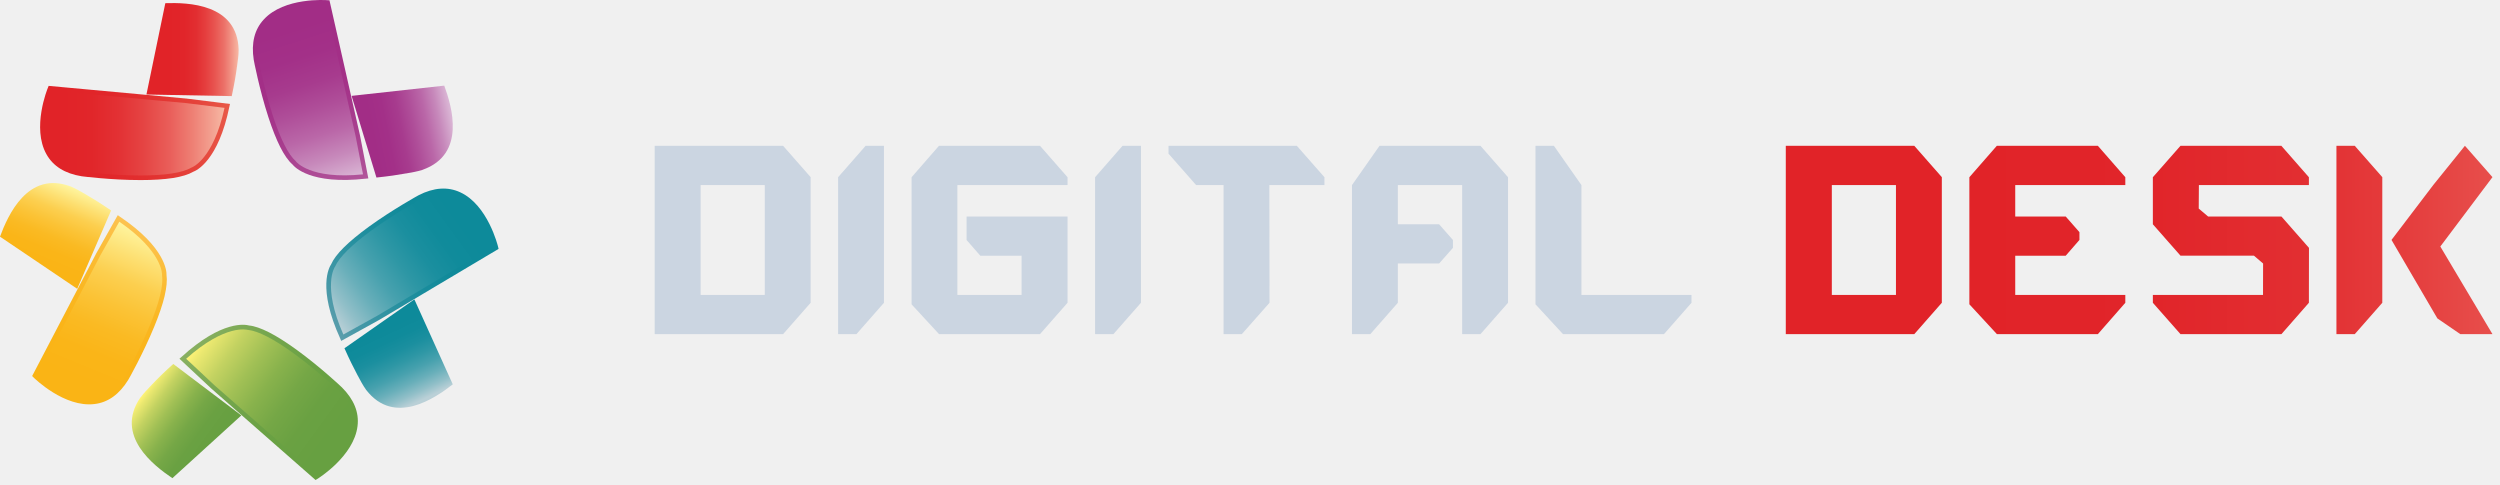
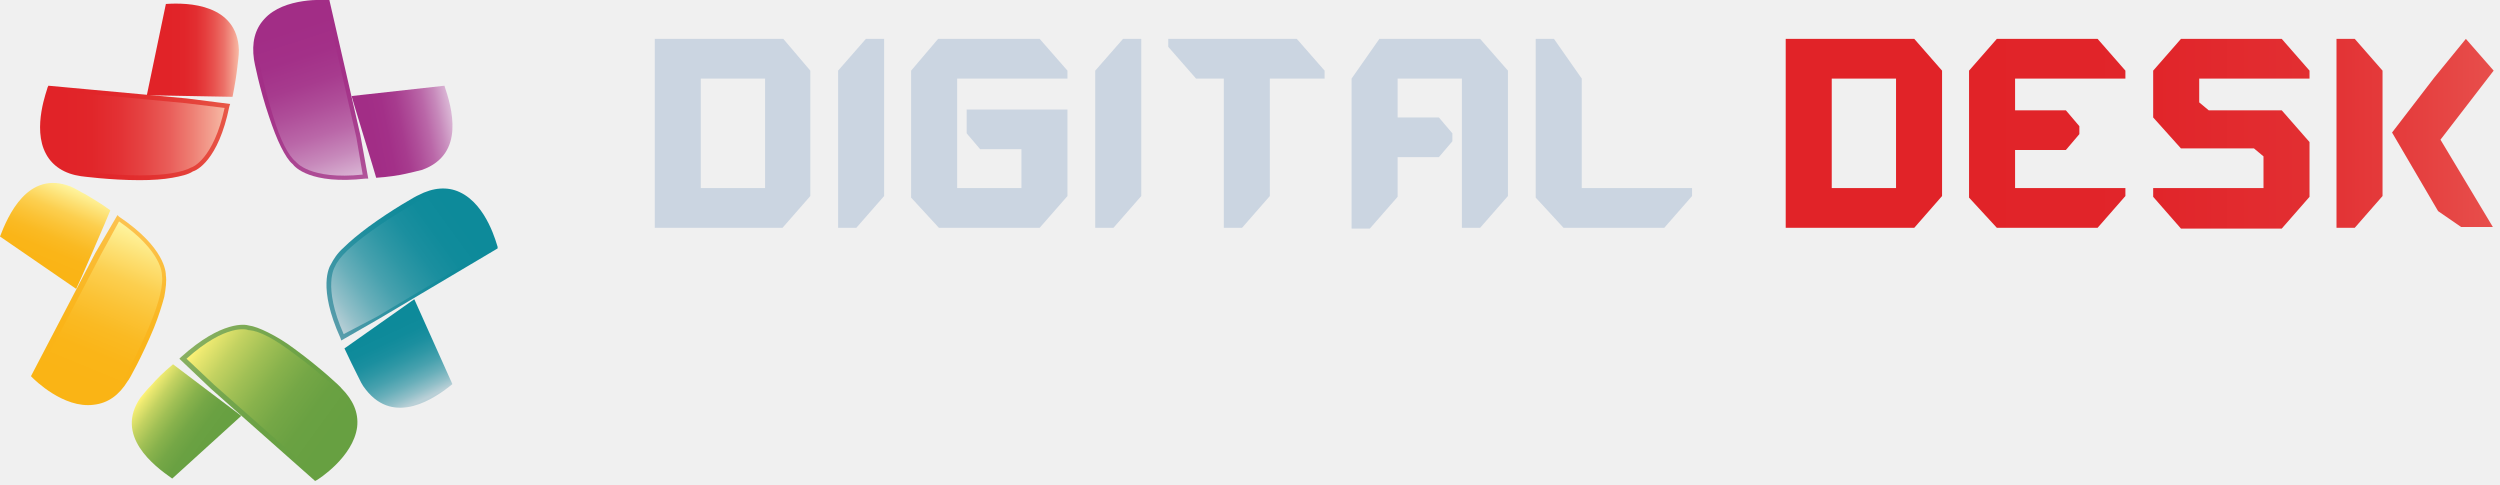
- <svg xmlns="http://www.w3.org/2000/svg" width="315" height="61" viewBox="0 0 315 61" fill="none">
-   <g clip-path="url(#clip0_828_3317)">
-     <path d="M30.07 6.26C30.07 7.04 29.97 7.51 29.86 8.41C29.86 8.43 29.86 8.44 29.85 8.45C29.73 9.38 29.52 10.64 29.2 12.11C29.1 12.11 18.55 11.91 18.45 11.91L20.83 0.4C23.67 0.31 29.9 0.45 30.07 6.26Z" fill="url(#paint0_linear_828_3317)" />
-     <path d="M28.98 13.1L28.91 13.4C27.51 20.27 24.72 21.51 24.35 21.64C23.76 21.99 22.9 22.25 21.79 22.43C20.68 22.6 19.32 22.69 17.72 22.69C14.04 22.69 10.33 22.22 10.29 22.21C8.18 21.87 6.69 20.94 5.85 19.43C3.99 16.11 5.96 11.22 6.05 11.02L6.13 10.82L23.5 12.42L28.98 13.1Z" fill="url(#paint1_linear_828_3317)" />
-     <path d="M28.29 13.59C26.88 20.13 24.17 21.1 24.14 21.11L24.09 21.13C23 21.77 20.8 22.11 17.72 22.11C14.08 22.11 10.4 21.65 10.38 21.64C8.46 21.34 7.1 20.5 6.35 19.15C4.83 16.43 6.16 12.37 6.5 11.43L23.44 12.99L28.29 13.59Z" fill="url(#paint2_linear_828_3317)" />
-     <path d="M8.93 23.5C9.65 23.81 10.05 24.06 10.84 24.51C10.86 24.51 10.87 24.52 10.87 24.53C11.68 25 12.76 25.67 14 26.52C13.96 26.61 9.76 36.3 9.73 36.39L0 29.82C0.99 27.16 3.49 21.45 8.93 23.5Z" fill="url(#paint3_linear_828_3317)" />
-     <path d="M14.84 27.11L15.09 27.29C20.91 31.2 21 34.25 20.98 34.64C21.08 35.32 20.99 36.21 20.74 37.31C20.48 38.4 20.04 39.69 19.43 41.17C18.03 44.57 16.19 47.83 16.16 47.86C15.04 49.68 13.62 50.71 11.9 50.91C8.12 51.37 4.35 47.69 4.2 47.53L4.05 47.38L12.13 31.92L14.84 27.11Z" fill="url(#paint4_linear_828_3317)" />
-     <path d="M15.04 27.94C20.55 31.73 20.42 34.61 20.42 34.64V34.69C20.6 35.94 20.08 38.11 18.9 40.95C17.52 44.32 15.69 47.55 15.67 47.56C14.66 49.22 13.37 50.16 11.83 50.34C8.74 50.71 5.49 47.94 4.75 47.27L12.63 32.2L15.03 27.94H15.04Z" fill="url(#paint5_linear_828_3317)" />
-     <path d="M17.7 50.09C18.17 49.46 18.51 49.13 19.13 48.47C19.14 48.45 19.15 48.45 19.16 48.44C19.8 47.76 20.71 46.86 21.83 45.86C21.91 45.92 30.33 52.28 30.41 52.34L21.72 60.25C19.37 58.66 14.41 54.88 17.69 50.08L17.7 50.09Z" fill="url(#paint6_linear_828_3317)" />
-     <path d="M22.61 45.2L22.84 45C28.01 40.26 31 40.9 31.37 41.01C32.05 41.07 32.9 41.37 33.91 41.88C34.91 42.39 36.06 43.12 37.36 44.06C40.34 46.22 43.06 48.78 43.09 48.82C44.6 50.34 45.26 51.96 45.05 53.68C44.6 57.46 40.14 60.26 39.94 60.37L39.76 60.48L26.65 48.98L22.62 45.21L22.61 45.2Z" fill="url(#paint7_linear_828_3317)" />
-     <path d="M23.45 45.21C28.43 40.75 31.2 41.56 31.23 41.57H31.28C32.54 41.71 34.52 42.72 37.01 44.53C39.95 46.67 42.66 49.2 42.67 49.22C44.05 50.59 44.65 52.07 44.47 53.6C44.1 56.69 40.64 59.2 39.81 59.76L27.02 48.54L23.45 45.2V45.21Z" fill="url(#paint8_linear_828_3317)" />
-     <path d="M46.13 49.12C45.68 48.48 45.47 48.05 45.04 47.26C45.03 47.24 45.02 47.24 45.02 47.22C44.58 46.39 44.01 45.26 43.4 43.88C43.48 43.82 52.14 37.78 52.21 37.72L57.05 48.43C54.81 50.17 49.68 53.72 46.13 49.12Z" fill="url(#paint9_linear_828_3317)" />
-     <path d="M42.99 42.94L42.87 42.66C39.96 36.28 41.49 33.64 41.72 33.31C41.99 32.68 42.53 31.96 43.33 31.17C44.13 30.38 45.18 29.51 46.47 28.57C49.45 26.41 52.72 24.61 52.76 24.59C54.67 23.62 56.42 23.5 57.99 24.23C61.45 25.82 62.73 30.94 62.77 31.15L62.82 31.36L47.83 40.28L43 42.95L42.99 42.94Z" fill="url(#paint10_linear_828_3317)" />
-     <path d="M43.26 42.14C40.56 36.02 42.18 33.64 42.2 33.62L42.23 33.57C42.74 32.41 44.32 30.84 46.81 29.03C49.75 26.89 53 25.1 53.02 25.1C54.75 24.21 56.34 24.09 57.74 24.75C60.57 26.06 61.88 30.12 62.16 31.08L47.54 39.78L43.26 42.15V42.14Z" fill="url(#paint11_linear_828_3317)" />
-     <path d="M53.25 21.4C52.5 21.63 52.03 21.7 51.14 21.86C51.12 21.86 51.11 21.86 51.1 21.86C50.18 22.03 48.93 22.22 47.43 22.37C47.4 22.28 44.33 12.18 44.3 12.08L55.98 10.79C56.95 13.46 58.74 19.43 53.26 21.39L53.25 21.4Z" fill="url(#paint12_linear_828_3317)" />
-     <path d="M46.41 22.48L46.1 22.51C39.13 23.3 37.09 21.03 36.85 20.72C36.33 20.27 35.82 19.53 35.31 18.53C34.81 17.53 34.3 16.26 33.81 14.74C32.67 11.24 31.97 7.57 31.97 7.53C31.64 5.42 32.07 3.71 33.24 2.45C35.82 -0.36 41.08 1.60821e-05 41.3 0.03H41.51L45.36 17.06L46.41 22.48Z" fill="url(#paint13_linear_828_3317)" />
-     <path d="M45.73 21.97C39.07 22.65 37.31 20.37 37.3 20.35L37.27 20.31C36.32 19.47 35.32 17.48 34.37 14.55C33.25 11.09 32.55 7.45 32.55 7.42C32.24 5.5 32.62 3.95 33.67 2.82C35.79 0.53 40.06 0.54 41.06 0.58L44.81 17.17L45.74 21.97H45.73Z" fill="url(#paint14_linear_828_3317)" />
-     <path d="M102.14 22.33V38.15L98.67 42.1H82.49V18.37H98.67L102.14 22.32V22.33ZM96.36 23.32H88.28V37.16H96.36V23.32Z" fill="#CBD5E1" />
-     <path d="M111.38 18.37V38.15L107.91 42.1H105.6V22.33L109.07 18.37H111.38Z" fill="#CBD5E1" />
-     <path d="M134.51 38.15L131.04 42.1H118.32L114.86 38.35V22.33L118.31 18.37H131.04L134.51 22.33V23.32H120.63V37.16H128.72V32.22H123.52L121.79 30.24V27.28H134.51V38.15Z" fill="#CBD5E1" />
-     <path d="M143.76 18.37V38.15L140.29 42.1H137.98V22.33L141.44 18.37H143.76Z" fill="#CBD5E1" />
-     <path d="M166.88 22.33V23.32H159.94L159.96 38.15L156.47 42.1H154.17V23.32H150.71L147.23 19.36V18.37H163.4L166.88 22.33Z" fill="#CBD5E1" />
-     <path d="M186.54 18.37L190.01 22.33V38.15L186.54 42.1H184.23V23.32H176.13V28.26H181.33L183.07 30.24V31.23L181.33 33.2H176.13V38.15L172.66 42.1H170.35V23.32L173.82 18.37H186.54Z" fill="#CBD5E1" />
-     <path d="M199.26 37.16H213.13V38.15L209.66 42.1H196.94L193.47 38.34V18.37H195.79L199.26 23.32V37.16Z" fill="#CBD5E1" />
-     <path d="M244.67 22.33V38.15L241.2 42.1H225.01V18.37H241.2L244.67 22.32V22.33ZM238.89 23.32H230.81V37.16H238.89V23.32Z" fill="url(#paint15_linear_828_3317)" />
-     <path d="M253.92 32.22V37.16H267.79V38.15L264.33 42.1H251.61L248.14 38.34V22.33L251.6 18.37H264.33L267.79 22.33V23.32H253.92V27.28H260.28L262.01 29.25V30.23L260.28 32.22H253.92Z" fill="url(#paint16_linear_828_3317)" />
-     <path d="M271.26 37.16H285.14L285.15 33.2L283.99 32.21H274.74L271.26 28.26V22.33L274.74 18.37H287.45L290.92 22.33V23.32H277.06L277.04 26.28L278.22 27.28H287.46L290.93 31.23L290.92 38.15L287.46 42.1H274.74L271.26 38.15V37.16Z" fill="url(#paint17_linear_828_3317)" />
-     <path d="M300.17 38.15L296.7 42.1H294.39V18.37H296.7L300.17 22.32V38.14V38.15ZM307.48 31.06L314.05 42.1H310L307.11 40.12L301.33 30.23L306.6 23.3L310.58 18.37L314.05 22.32" fill="url(#paint18_linear_828_3317)" />
-   </g>
-   <defs>
-     <linearGradient id="paint0_linear_828_3317" x1="18.45" y1="6.24" x2="30.07" y2="6.24" gradientUnits="userSpaceOnUse">
-       <stop stop-color="#E12328" />
-       <stop offset="0.23" stop-color="#E12328" />
-       <stop offset="0.41" stop-color="#E1252A" />
-       <stop offset="0.54" stop-color="#E22E31" />
-       <stop offset="0.64" stop-color="#E53E3E" />
-       <stop offset="0.74" stop-color="#E85450" />
-       <stop offset="0.84" stop-color="#EC7068" />
-       <stop offset="0.92" stop-color="#F19284" />
-       <stop offset="1" stop-color="#F7B8A4" />
-     </linearGradient>
-     <linearGradient id="paint1_linear_828_3317" x1="5.06" y1="16.75" x2="28.98" y2="16.75" gradientUnits="userSpaceOnUse">
-       <stop stop-color="#E12328" />
-       <stop offset="0.1" stop-color="#E12328" />
-       <stop offset="0.36" stop-color="#E1262A" />
-       <stop offset="0.59" stop-color="#E23130" />
-       <stop offset="0.82" stop-color="#E5433B" />
-       <stop offset="1" stop-color="#E85948" />
-     </linearGradient>
-     <linearGradient id="paint2_linear_828_3317" x1="5.64" y1="16.77" x2="28.29" y2="16.77" gradientUnits="userSpaceOnUse">
-       <stop stop-color="#E12328" />
-       <stop offset="0.1" stop-color="#E12328" />
-       <stop offset="0.26" stop-color="#E1262A" />
-       <stop offset="0.41" stop-color="#E33134" />
-       <stop offset="0.55" stop-color="#E54443" />
-       <stop offset="0.69" stop-color="#E95D59" />
-       <stop offset="0.82" stop-color="#EE7F74" />
-       <stop offset="0.95" stop-color="#F4A796" />
-       <stop offset="1" stop-color="#F7B8A4" />
-     </linearGradient>
-     <linearGradient id="paint3_linear_828_3317" x1="4.508" y1="34.239" x2="8.927" y2="23.492" gradientUnits="userSpaceOnUse">
-       <stop stop-color="#FAB415" />
-       <stop offset="0.1" stop-color="#FAB415" />
-       <stop offset="0.27" stop-color="#FAB518" />
-       <stop offset="0.42" stop-color="#FABA23" />
-       <stop offset="0.56" stop-color="#FBC336" />
-       <stop offset="0.71" stop-color="#FCCF4F" />
-       <stop offset="0.84" stop-color="#FDDF71" />
-       <stop offset="0.98" stop-color="#FEF299" />
-       <stop offset="1" stop-color="#FFF6A1" />
-     </linearGradient>
-     <linearGradient id="paint4_linear_828_3317" x1="9.133" y1="50.629" x2="18.233" y2="28.497" gradientUnits="userSpaceOnUse">
-       <stop stop-color="#FAB415" />
-       <stop offset="0.1" stop-color="#FAB415" />
-       <stop offset="0.35" stop-color="#FAB418" />
-       <stop offset="0.57" stop-color="#FAB723" />
-       <stop offset="0.78" stop-color="#FBBC35" />
-       <stop offset="0.98" stop-color="#FCC24F" />
-       <stop offset="1" stop-color="#FDC352" />
-     </linearGradient>
-     <linearGradient id="paint5_linear_828_3317" x1="9.363" y1="50.097" x2="17.98" y2="29.139" gradientUnits="userSpaceOnUse">
-       <stop stop-color="#FAB415" />
-       <stop offset="0.1" stop-color="#FAB415" />
-       <stop offset="0.27" stop-color="#FAB518" />
-       <stop offset="0.42" stop-color="#FABA23" />
-       <stop offset="0.56" stop-color="#FBC336" />
-       <stop offset="0.71" stop-color="#FCCF4F" />
-       <stop offset="0.84" stop-color="#FDDF71" />
-       <stop offset="0.98" stop-color="#FEF299" />
-       <stop offset="1" stop-color="#FFF6A1" />
-     </linearGradient>
-     <linearGradient id="paint6_linear_828_3317" x1="27.094" y1="56.939" x2="17.693" y2="50.109" gradientUnits="userSpaceOnUse">
-       <stop stop-color="#67A041" />
-       <stop offset="0.1" stop-color="#67A041" />
-       <stop offset="0.26" stop-color="#6AA142" />
-       <stop offset="0.41" stop-color="#75A746" />
-       <stop offset="0.55" stop-color="#88B24C" />
-       <stop offset="0.68" stop-color="#A1C055" />
-       <stop offset="0.82" stop-color="#C3D261" />
-       <stop offset="0.95" stop-color="#EBE870" />
-       <stop offset="1" stop-color="#FFF377" />
-     </linearGradient>
-     <linearGradient id="paint7_linear_828_3317" x1="44.104" y1="56.307" x2="24.753" y2="42.247" gradientUnits="userSpaceOnUse">
-       <stop stop-color="#67A041" />
-       <stop offset="0.1" stop-color="#67A041" />
-       <stop offset="0.42" stop-color="#6AA144" />
-       <stop offset="0.7" stop-color="#75A64E" />
-       <stop offset="0.98" stop-color="#87AF60" />
-       <stop offset="1" stop-color="#8AB062" />
-     </linearGradient>
-     <linearGradient id="paint8_linear_828_3317" x1="43.647" y1="55.95" x2="25.323" y2="42.637" gradientUnits="userSpaceOnUse">
-       <stop stop-color="#67A041" />
-       <stop offset="0.1" stop-color="#67A041" />
-       <stop offset="0.26" stop-color="#6AA142" />
-       <stop offset="0.41" stop-color="#75A746" />
-       <stop offset="0.55" stop-color="#88B24C" />
-       <stop offset="0.68" stop-color="#A1C055" />
-       <stop offset="0.82" stop-color="#C3D261" />
-       <stop offset="0.95" stop-color="#EBE870" />
-       <stop offset="1" stop-color="#FFF377" />
-     </linearGradient>
-     <linearGradient id="paint9_linear_828_3317" x1="47.67" y1="40.55" x2="52.47" y2="50.72" gradientUnits="userSpaceOnUse">
-       <stop stop-color="#0D8A9A" />
-       <stop offset="0.1" stop-color="#0D8A9A" />
-       <stop offset="0.25" stop-color="#108B9B" />
-       <stop offset="0.39" stop-color="#1B8F9F" />
-       <stop offset="0.52" stop-color="#2E97A5" />
-       <stop offset="0.65" stop-color="#47A1AE" />
-       <stop offset="0.78" stop-color="#69AFBA" />
-       <stop offset="0.9" stop-color="#91BFC8" />
-       <stop offset="1" stop-color="#BAD0D7" />
-     </linearGradient>
-     <linearGradient id="paint10_linear_828_3317" x1="60.2" y1="25.929" x2="40.84" y2="39.995" gradientUnits="userSpaceOnUse">
-       <stop stop-color="#0D8A9A" />
-       <stop offset="0.1" stop-color="#0D8A9A" />
-       <stop offset="0.32" stop-color="#108A9A" />
-       <stop offset="0.52" stop-color="#1B8D9D" />
-       <stop offset="0.7" stop-color="#2D92A1" />
-       <stop offset="0.89" stop-color="#4798A7" />
-       <stop offset="1" stop-color="#5C9EAC" />
-     </linearGradient>
-     <linearGradient id="paint11_linear_828_3317" x1="59.718" y1="26.254" x2="41.386" y2="39.573" gradientUnits="userSpaceOnUse">
-       <stop stop-color="#0D8A9A" />
-       <stop offset="0.1" stop-color="#0D8A9A" />
-       <stop offset="0.25" stop-color="#108B9B" />
-       <stop offset="0.39" stop-color="#1B8F9F" />
-       <stop offset="0.52" stop-color="#2E97A5" />
-       <stop offset="0.65" stop-color="#47A1AE" />
-       <stop offset="0.78" stop-color="#69AFBA" />
-       <stop offset="0.9" stop-color="#91BFC8" />
-       <stop offset="1" stop-color="#BAD0D7" />
-     </linearGradient>
-     <linearGradient id="paint12_linear_828_3317" x1="45.8" y1="17.37" x2="56.96" y2="15.12" gradientUnits="userSpaceOnUse">
-       <stop stop-color="#A22D86" />
-       <stop offset="0.1" stop-color="#A22D86" />
-       <stop offset="0.27" stop-color="#A33088" />
-       <stop offset="0.43" stop-color="#A73B8E" />
-       <stop offset="0.57" stop-color="#AF4E99" />
-       <stop offset="0.72" stop-color="#BA67A8" />
-       <stop offset="0.86" stop-color="#C789BB" />
-       <stop offset="0.99" stop-color="#D8B1D2" />
-       <stop offset="1" stop-color="#D9B4D4" />
-     </linearGradient>
-     <linearGradient id="paint13_linear_828_3317" x1="35.539" y1="0.855" x2="42.931" y2="23.604" gradientUnits="userSpaceOnUse">
-       <stop stop-color="#A22D86" />
-       <stop offset="0.15" stop-color="#A22D86" />
-       <stop offset="0.43" stop-color="#A33087" />
-       <stop offset="0.68" stop-color="#A73B8D" />
-       <stop offset="0.92" stop-color="#AE4D96" />
-       <stop offset="1" stop-color="#B2569B" />
-     </linearGradient>
-     <linearGradient id="paint14_linear_828_3317" x1="35.699" y1="1.412" x2="42.698" y2="22.954" gradientUnits="userSpaceOnUse">
-       <stop stop-color="#A22D86" />
-       <stop offset="0.1" stop-color="#A22D86" />
-       <stop offset="0.27" stop-color="#A33088" />
-       <stop offset="0.43" stop-color="#A73B8E" />
-       <stop offset="0.57" stop-color="#AF4E99" />
-       <stop offset="0.72" stop-color="#BA67A8" />
-       <stop offset="0.86" stop-color="#C789BB" />
-       <stop offset="0.99" stop-color="#D8B1D2" />
-       <stop offset="1" stop-color="#D9B4D4" />
-     </linearGradient>
-     <linearGradient id="paint15_linear_828_3317" x1="214.26" y1="30.24" x2="354.05" y2="30.24" gradientUnits="userSpaceOnUse">
-       <stop stop-color="#E12328" />
-       <stop offset="0.23" stop-color="#E12328" />
-       <stop offset="0.41" stop-color="#E1252A" />
-       <stop offset="0.54" stop-color="#E22E31" />
-       <stop offset="0.64" stop-color="#E53E3E" />
-       <stop offset="0.74" stop-color="#E85450" />
-       <stop offset="0.84" stop-color="#EC7068" />
-       <stop offset="0.92" stop-color="#F19284" />
-       <stop offset="1" stop-color="#F7B8A4" />
-     </linearGradient>
-     <linearGradient id="paint16_linear_828_3317" x1="214.26" y1="30.24" x2="354.05" y2="30.24" gradientUnits="userSpaceOnUse">
-       <stop stop-color="#E12328" />
-       <stop offset="0.23" stop-color="#E12328" />
-       <stop offset="0.41" stop-color="#E1252A" />
-       <stop offset="0.54" stop-color="#E22E31" />
-       <stop offset="0.64" stop-color="#E53E3E" />
-       <stop offset="0.74" stop-color="#E85450" />
-       <stop offset="0.84" stop-color="#EC7068" />
-       <stop offset="0.92" stop-color="#F19284" />
-       <stop offset="1" stop-color="#F7B8A4" />
-     </linearGradient>
-     <linearGradient id="paint17_linear_828_3317" x1="214.26" y1="30.24" x2="354.05" y2="30.24" gradientUnits="userSpaceOnUse">
-       <stop stop-color="#E12328" />
-       <stop offset="0.23" stop-color="#E12328" />
-       <stop offset="0.41" stop-color="#E1252A" />
-       <stop offset="0.54" stop-color="#E22E31" />
-       <stop offset="0.64" stop-color="#E53E3E" />
-       <stop offset="0.74" stop-color="#E85450" />
-       <stop offset="0.84" stop-color="#EC7068" />
-       <stop offset="0.92" stop-color="#F19284" />
-       <stop offset="1" stop-color="#F7B8A4" />
-     </linearGradient>
-     <linearGradient id="paint18_linear_828_3317" x1="214.26" y1="30.24" x2="354.05" y2="30.24" gradientUnits="userSpaceOnUse">
-       <stop stop-color="#E12328" />
-       <stop offset="0.23" stop-color="#E12328" />
-       <stop offset="0.41" stop-color="#E1252A" />
-       <stop offset="0.54" stop-color="#E22E31" />
-       <stop offset="0.64" stop-color="#E53E3E" />
-       <stop offset="0.74" stop-color="#E85450" />
-       <stop offset="0.84" stop-color="#EC7068" />
-       <stop offset="0.92" stop-color="#F19284" />
-       <stop offset="1" stop-color="#F7B8A4" />
-     </linearGradient>
-     <clipPath id="clip0_828_3317">
-       <rect width="314.04" height="60.47" fill="white" />
-     </clipPath>
-   </defs>
+ <svg xmlns="http://www.w3.org/2000/svg" version="1.1" id="Layer_1" x="0px" y="0px" viewBox="0 0 315 61" style="enable-background:new 0 0 315 61;" xml:space="preserve">
+   <style type="text/css">
+ 	.st0{fill:url(#SVGID_1_);}
+ 	.st1{fill:url(#SVGID_00000104671435935448781780000008170998904588501640_);}
+ 	.st2{fill:url(#SVGID_00000160159994489205268820000016136723407104535192_);}
+ 	.st3{fill:url(#SVGID_00000057144451030082862040000009382115886755719556_);}
+ 	.st4{fill:url(#SVGID_00000021818333848137879610000011683076855991975329_);}
+ 	.st5{fill:url(#SVGID_00000085966462874470830230000006810722130667884418_);}
+ 	.st6{fill:url(#SVGID_00000016769431634966308600000017616717199567112592_);}
+ 	.st7{fill:url(#SVGID_00000172425033298735754330000006420470256196819586_);}
+ 	.st8{fill:url(#SVGID_00000025404874277595400780000007177418051660887709_);}
+ 	.st9{fill:url(#SVGID_00000163757213127744287400000009002524898056166291_);}
+ 	.st10{fill:url(#SVGID_00000152246419317949960300000013943567367467248548_);}
+ 	.st11{fill:url(#SVGID_00000000183948339168114340000008655517099236729472_);}
+ 	.st12{fill:url(#SVGID_00000010275727535221901310000016003261980685535382_);}
+ 	.st13{fill:url(#SVGID_00000178176457779948860550000012300946708955647662_);}
+ 	.st14{fill:url(#SVGID_00000028311414819003109220000006924450924714305458_);}
+ 	.st15{fill:#CBD5E1;}
+ 	.st16{fill:url(#SVGID_00000038386422916526841380000010963157528654745777_);}
+ 	.st17{fill:url(#SVGID_00000173147225041341315790000006594549064560339623_);}
+ 	.st18{fill:url(#SVGID_00000167388169691059034090000014445357384332798354_);}
+ 	.st19{fill:url(#SVGID_00000173158125764751578530000005334713621672560828_);}
+ </style>
+   <linearGradient id="SVGID_1_" gradientUnits="userSpaceOnUse" x1="18.45" y1="55.485" x2="30.07" y2="55.485" gradientTransform="matrix(1 0 0 -1 0 61.7323)">
+     <stop offset="0" style="stop-color:#E12328" />
+     <stop offset="0.23" style="stop-color:#E12328" />
+     <stop offset="0.41" style="stop-color:#E1252A" />
+     <stop offset="0.54" style="stop-color:#E22E31" />
+     <stop offset="0.64" style="stop-color:#E53E3E" />
+     <stop offset="0.74" style="stop-color:#E85450" />
+     <stop offset="0.84" style="stop-color:#EC7068" />
+     <stop offset="0.92" style="stop-color:#F19284" />
+     <stop offset="1" style="stop-color:#F7B8A4" />
+   </linearGradient>
+   <path class="st0" d="M30.1,6.3c0,0.8-0.1,1.2-0.2,2.2c0,0,0,0,0,0c-0.1,0.9-0.3,2.2-0.6,3.7c-0.1,0-10.7-0.2-10.8-0.2l2.4-11.5  C23.7,0.3,29.9,0.5,30.1,6.3z" />
+   <linearGradient id="SVGID_00000179639722609863212600000007377206242755358391_" gradientUnits="userSpaceOnUse" x1="5.054" y1="44.977" x2="28.98" y2="44.977" gradientTransform="matrix(1 0 0 -1 0 61.7323)">
+     <stop offset="0" style="stop-color:#E12328" />
+     <stop offset="0.1" style="stop-color:#E12328" />
+     <stop offset="0.36" style="stop-color:#E1262A" />
+     <stop offset="0.59" style="stop-color:#E23130" />
+     <stop offset="0.82" style="stop-color:#E5433B" />
+     <stop offset="1" style="stop-color:#E85948" />
+   </linearGradient>
+   <path style="fill:url(#SVGID_00000179639722609863212600000007377206242755358391_);" d="M29,13.1l-0.1,0.3  c-1.4,6.9-4.2,8.1-4.6,8.2c-0.6,0.4-1.5,0.6-2.6,0.8c-1.1,0.2-2.5,0.3-4.1,0.3c-3.7,0-7.4-0.5-7.4-0.5c-2.1-0.3-3.6-1.3-4.4-2.8  C4,16.1,6,11.2,6,11l0.1-0.2l17.4,1.6L29,13.1z" />
+   <linearGradient id="SVGID_00000044859752203718257940000011110129907068189071_" gradientUnits="userSpaceOnUse" x1="5.637" y1="44.962" x2="28.29" y2="44.962" gradientTransform="matrix(1 0 0 -1 0 61.7323)">
+     <stop offset="0" style="stop-color:#E12328" />
+     <stop offset="0.1" style="stop-color:#E12328" />
+     <stop offset="0.26" style="stop-color:#E1262A" />
+     <stop offset="0.41" style="stop-color:#E33134" />
+     <stop offset="0.55" style="stop-color:#E54443" />
+     <stop offset="0.69" style="stop-color:#E95D59" />
+     <stop offset="0.82" style="stop-color:#EE7F74" />
+     <stop offset="0.95" style="stop-color:#F4A796" />
+     <stop offset="1" style="stop-color:#F7B8A4" />
+   </linearGradient>
+   <path style="fill:url(#SVGID_00000044859752203718257940000011110129907068189071_);" d="M28.3,13.6c-1.4,6.5-4.1,7.5-4.2,7.5l0,0  c-1.1,0.6-3.3,1-6.4,1c-3.6,0-7.3-0.5-7.3-0.5c-1.9-0.3-3.3-1.1-4-2.5c-1.5-2.7-0.2-6.8,0.2-7.7L23.4,13L28.3,13.6z" />
+   <linearGradient id="SVGID_00000062186936331638361330000001251543255308322717_" gradientUnits="userSpaceOnUse" x1="4.496" y1="27.494" x2="8.914" y2="38.239" gradientTransform="matrix(1 0 0 -1 0 61.7323)">
+     <stop offset="0" style="stop-color:#FAB415" />
+     <stop offset="0.1" style="stop-color:#FAB415" />
+     <stop offset="0.27" style="stop-color:#FAB518" />
+     <stop offset="0.42" style="stop-color:#FABA23" />
+     <stop offset="0.56" style="stop-color:#FBC336" />
+     <stop offset="0.71" style="stop-color:#FCCF4F" />
+     <stop offset="0.84" style="stop-color:#FDDF71" />
+     <stop offset="0.98" style="stop-color:#FEF299" />
+     <stop offset="1" style="stop-color:#FFF6A1" />
+   </linearGradient>
+   <path style="fill:url(#SVGID_00000062186936331638361330000001251543255308322717_);" d="M8.9,23.5c0.7,0.3,1.1,0.6,1.9,1  c0,0,0,0,0,0c0.8,0.5,1.9,1.1,3.1,2c0,0.1-4.2,9.8-4.3,9.9L0,29.8C1,27.2,3.5,21.4,8.9,23.5z" />
+   <linearGradient id="SVGID_00000041291573470729274580000012678125486772777136_" gradientUnits="userSpaceOnUse" x1="9.126" y1="11.1" x2="18.225" y2="33.23" gradientTransform="matrix(1 0 0 -1 0 61.7323)">
+     <stop offset="0" style="stop-color:#FAB415" />
+     <stop offset="0.1" style="stop-color:#FAB415" />
+     <stop offset="0.35" style="stop-color:#FAB418" />
+     <stop offset="0.57" style="stop-color:#FAB723" />
+     <stop offset="0.78" style="stop-color:#FBBC35" />
+     <stop offset="0.98" style="stop-color:#FCC24F" />
+     <stop offset="1" style="stop-color:#FDC352" />
+   </linearGradient>
+   <path style="fill:url(#SVGID_00000041291573470729274580000012678125486772777136_);" d="M14.8,27.1l0.2,0.2c5.8,3.9,5.9,7,5.9,7.4  c0.1,0.7,0,1.6-0.2,2.7c-0.3,1.1-0.7,2.4-1.3,3.9c-1.4,3.4-3.2,6.7-3.3,6.7c-1.1,1.8-2.5,2.8-4.3,3c-3.8,0.5-7.5-3.2-7.7-3.4  l-0.2-0.2l8.1-15.5L14.8,27.1z" />
+   <linearGradient id="SVGID_00000098909863969924310470000006766147784415848332_" gradientUnits="userSpaceOnUse" x1="9.364" y1="11.636" x2="17.977" y2="32.585" gradientTransform="matrix(1 0 0 -1 0 61.7323)">
+     <stop offset="0" style="stop-color:#FAB415" />
+     <stop offset="0.1" style="stop-color:#FAB415" />
+     <stop offset="0.27" style="stop-color:#FAB518" />
+     <stop offset="0.42" style="stop-color:#FABA23" />
+     <stop offset="0.56" style="stop-color:#FBC336" />
+     <stop offset="0.71" style="stop-color:#FCCF4F" />
+     <stop offset="0.84" style="stop-color:#FDDF71" />
+     <stop offset="0.98" style="stop-color:#FEF299" />
+     <stop offset="1" style="stop-color:#FFF6A1" />
+   </linearGradient>
+   <path style="fill:url(#SVGID_00000098909863969924310470000006766147784415848332_);" d="M15,27.9c5.5,3.8,5.4,6.7,5.4,6.7v0  c0.2,1.2-0.3,3.4-1.5,6.3c-1.4,3.4-3.2,6.6-3.2,6.6c-1,1.7-2.3,2.6-3.8,2.8c-3.1,0.4-6.3-2.4-7.1-3.1l7.9-15.1L15,27.9L15,27.9z" />
+   <linearGradient id="SVGID_00000157270337220119446950000013297142484924793744_" gradientUnits="userSpaceOnUse" x1="27.099" y1="4.8" x2="17.699" y2="11.629" gradientTransform="matrix(1 0 0 -1 0 61.7323)">
+     <stop offset="0" style="stop-color:#67A041" />
+     <stop offset="0.1" style="stop-color:#67A041" />
+     <stop offset="0.26" style="stop-color:#6AA142" />
+     <stop offset="0.41" style="stop-color:#75A746" />
+     <stop offset="0.55" style="stop-color:#88B24C" />
+     <stop offset="0.68" style="stop-color:#A1C055" />
+     <stop offset="0.82" style="stop-color:#C3D261" />
+     <stop offset="0.95" style="stop-color:#EBE870" />
+     <stop offset="1" style="stop-color:#FFF377" />
+   </linearGradient>
+   <path style="fill:url(#SVGID_00000157270337220119446950000013297142484924793744_);" d="M17.7,50.1c0.5-0.6,0.8-1,1.4-1.6  c0,0,0,0,0,0c0.6-0.7,1.5-1.6,2.7-2.6c0.1,0.1,8.5,6.4,8.6,6.5l-8.7,7.9C19.4,58.7,14.4,54.9,17.7,50.1L17.7,50.1z" />
+   <linearGradient id="SVGID_00000003075401497022531900000012788418145058162321_" gradientUnits="userSpaceOnUse" x1="44.122" y1="5.421" x2="24.759" y2="19.49" gradientTransform="matrix(1 0 0 -1 0 61.7323)">
+     <stop offset="0" style="stop-color:#67A041" />
+     <stop offset="0.1" style="stop-color:#67A041" />
+     <stop offset="0.42" style="stop-color:#6AA144" />
+     <stop offset="0.7" style="stop-color:#75A64E" />
+     <stop offset="0.98" style="stop-color:#87AF60" />
+     <stop offset="1" style="stop-color:#8AB062" />
+   </linearGradient>
+   <path style="fill:url(#SVGID_00000003075401497022531900000012788418145058162321_);" d="M22.6,45.2l0.2-0.2c5.2-4.7,8.2-4.1,8.5-4  c0.7,0.1,1.5,0.4,2.5,0.9c1,0.5,2.2,1.2,3.5,2.2c3,2.2,5.7,4.7,5.7,4.8c1.5,1.5,2.2,3.1,2,4.9c-0.5,3.8-4.9,6.6-5.1,6.7l-0.2,0.1  L26.6,49L22.6,45.2L22.6,45.2z" />
+   <linearGradient id="SVGID_00000103984256450145424900000010946379163809623439_" gradientUnits="userSpaceOnUse" x1="43.645" y1="5.784" x2="25.316" y2="19.101" gradientTransform="matrix(1 0 0 -1 0 61.7323)">
+     <stop offset="0" style="stop-color:#67A041" />
+     <stop offset="0.1" style="stop-color:#67A041" />
+     <stop offset="0.26" style="stop-color:#6AA142" />
+     <stop offset="0.41" style="stop-color:#75A746" />
+     <stop offset="0.55" style="stop-color:#88B24C" />
+     <stop offset="0.68" style="stop-color:#A1C055" />
+     <stop offset="0.82" style="stop-color:#C3D261" />
+     <stop offset="0.95" style="stop-color:#EBE870" />
+     <stop offset="1" style="stop-color:#FFF377" />
+   </linearGradient>
+   <path style="fill:url(#SVGID_00000103984256450145424900000010946379163809623439_);" d="M23.5,45.2c5-4.5,7.7-3.7,7.8-3.6h0.1  c1.3,0.1,3.2,1.1,5.7,3c2.9,2.1,5.7,4.7,5.7,4.7c1.4,1.4,2,2.9,1.8,4.4c-0.4,3.1-3.8,5.6-4.7,6.2L27,48.5L23.5,45.2L23.5,45.2z" />
+   <linearGradient id="SVGID_00000104680685811856036760000001854431703873018264_" gradientUnits="userSpaceOnUse" x1="47.676" y1="21.185" x2="52.477" y2="11.015" gradientTransform="matrix(1 0 0 -1 0 61.7323)">
+     <stop offset="0" style="stop-color:#0D8A9A" />
+     <stop offset="0.1" style="stop-color:#0D8A9A" />
+     <stop offset="0.25" style="stop-color:#108B9B" />
+     <stop offset="0.39" style="stop-color:#1B8F9F" />
+     <stop offset="0.52" style="stop-color:#2E97A5" />
+     <stop offset="0.65" style="stop-color:#47A1AE" />
+     <stop offset="0.78" style="stop-color:#69AFBA" />
+     <stop offset="0.9" style="stop-color:#91BFC8" />
+     <stop offset="1" style="stop-color:#BAD0D7" />
+   </linearGradient>
+   <path style="fill:url(#SVGID_00000104680685811856036760000001854431703873018264_);" d="M46.1,49.1c-0.5-0.6-0.7-1.1-1.1-1.9  c0,0,0,0,0,0c-0.4-0.8-1-2-1.6-3.3c0.1-0.1,8.7-6.1,8.8-6.2L57,48.4C54.8,50.2,49.7,53.7,46.1,49.1z" />
+   <linearGradient id="SVGID_00000116957206691774032460000015816464155675551638_" gradientUnits="userSpaceOnUse" x1="60.207" y1="35.809" x2="40.847" y2="21.742" gradientTransform="matrix(1 0 0 -1 0 61.7323)">
+     <stop offset="0" style="stop-color:#0D8A9A" />
+     <stop offset="0.1" style="stop-color:#0D8A9A" />
+     <stop offset="0.32" style="stop-color:#108A9A" />
+     <stop offset="0.52" style="stop-color:#1B8D9D" />
+     <stop offset="0.7" style="stop-color:#2D92A1" />
+     <stop offset="0.89" style="stop-color:#4798A7" />
+     <stop offset="1" style="stop-color:#5C9EAC" />
+   </linearGradient>
+   <path style="fill:url(#SVGID_00000116957206691774032460000015816464155675551638_);" d="M43,42.9l-0.1-0.3c-2.9-6.4-1.4-9-1.2-9.3  c0.3-0.6,0.8-1.4,1.6-2.1c0.8-0.8,1.9-1.7,3.1-2.6c3-2.2,6.2-4,6.3-4c1.9-1,3.7-1.1,5.2-0.4c3.5,1.6,4.7,6.7,4.8,6.9l0,0.2l-15,8.9  L43,42.9L43,42.9z" />
+   <linearGradient id="SVGID_00000079457369090997276420000011125821008751859855_" gradientUnits="userSpaceOnUse" x1="59.716" y1="35.478" x2="41.386" y2="22.161" gradientTransform="matrix(1 0 0 -1 0 61.7323)">
+     <stop offset="0" style="stop-color:#0D8A9A" />
+     <stop offset="0.1" style="stop-color:#0D8A9A" />
+     <stop offset="0.25" style="stop-color:#108B9B" />
+     <stop offset="0.39" style="stop-color:#1B8F9F" />
+     <stop offset="0.52" style="stop-color:#2E97A5" />
+     <stop offset="0.65" style="stop-color:#47A1AE" />
+     <stop offset="0.78" style="stop-color:#69AFBA" />
+     <stop offset="0.9" style="stop-color:#91BFC8" />
+     <stop offset="1" style="stop-color:#BAD0D7" />
+   </linearGradient>
+   <path style="fill:url(#SVGID_00000079457369090997276420000011125821008751859855_);" d="M43.3,42.1c-2.7-6.1-1.1-8.5-1.1-8.5l0,0  c0.5-1.2,2.1-2.7,4.6-4.5c2.9-2.1,6.2-3.9,6.2-3.9c1.7-0.9,3.3-1,4.7-0.3c2.8,1.3,4.1,5.4,4.4,6.3l-14.6,8.7L43.3,42.1L43.3,42.1z" />
+   <linearGradient id="SVGID_00000125569296235846857040000006513689583740458909_" gradientUnits="userSpaceOnUse" x1="45.799" y1="44.365" x2="56.959" y2="46.615" gradientTransform="matrix(1 0 0 -1 0 61.7323)">
+     <stop offset="0" style="stop-color:#A22D86" />
+     <stop offset="0.1" style="stop-color:#A22D86" />
+     <stop offset="0.27" style="stop-color:#A33088" />
+     <stop offset="0.43" style="stop-color:#A73B8E" />
+     <stop offset="0.57" style="stop-color:#AF4E99" />
+     <stop offset="0.72" style="stop-color:#BA67A8" />
+     <stop offset="0.86" style="stop-color:#C789BB" />
+     <stop offset="0.99" style="stop-color:#D8B1D2" />
+     <stop offset="1" style="stop-color:#D9B4D4" />
+   </linearGradient>
+   <path style="fill:url(#SVGID_00000125569296235846857040000006513689583740458909_);" d="M53.2,21.4c-0.8,0.2-1.2,0.3-2.1,0.5  c0,0,0,0,0,0c-0.9,0.2-2.2,0.4-3.7,0.5c0-0.1-3.1-10.2-3.1-10.3L56,10.8C56.9,13.5,58.7,19.4,53.2,21.4L53.2,21.4z" />
+   <linearGradient id="SVGID_00000126322072918624487090000002523389730803072415_" gradientUnits="userSpaceOnUse" x1="35.538" y1="60.877" x2="42.932" y2="38.122" gradientTransform="matrix(1 0 0 -1 0 61.7323)">
+     <stop offset="0" style="stop-color:#A22D86" />
+     <stop offset="0.15" style="stop-color:#A22D86" />
+     <stop offset="0.43" style="stop-color:#A33087" />
+     <stop offset="0.68" style="stop-color:#A73B8D" />
+     <stop offset="0.92" style="stop-color:#AE4D96" />
+     <stop offset="1" style="stop-color:#B2569B" />
+   </linearGradient>
+   <path style="fill:url(#SVGID_00000126322072918624487090000002523389730803072415_);" d="M46.4,22.5l-0.3,0c-7,0.8-9-1.5-9.2-1.8  c-0.5-0.4-1-1.2-1.5-2.2c-0.5-1-1-2.3-1.5-3.8C32.7,11.2,32,7.6,32,7.5c-0.3-2.1,0.1-3.8,1.3-5.1C35.8-0.4,41.1,0,41.3,0h0.2l3.9,17  L46.4,22.5z" />
+   <linearGradient id="SVGID_00000015322160308124488740000010652735706690388641_" gradientUnits="userSpaceOnUse" x1="35.713" y1="60.328" x2="42.715" y2="38.779" gradientTransform="matrix(1 0 0 -1 0 61.7323)">
+     <stop offset="0" style="stop-color:#A22D86" />
+     <stop offset="0.1" style="stop-color:#A22D86" />
+     <stop offset="0.27" style="stop-color:#A33088" />
+     <stop offset="0.43" style="stop-color:#A73B8E" />
+     <stop offset="0.57" style="stop-color:#AF4E99" />
+     <stop offset="0.72" style="stop-color:#BA67A8" />
+     <stop offset="0.86" style="stop-color:#C789BB" />
+     <stop offset="0.99" style="stop-color:#D8B1D2" />
+     <stop offset="1" style="stop-color:#D9B4D4" />
+   </linearGradient>
+   <path style="fill:url(#SVGID_00000015322160308124488740000010652735706690388641_);" d="M45.7,22c-6.7,0.7-8.4-1.6-8.4-1.6l0,0  c-1-0.8-2-2.8-2.9-5.8c-1.1-3.5-1.8-7.1-1.8-7.1c-0.3-1.9,0.1-3.5,1.1-4.6c2.1-2.3,6.4-2.3,7.4-2.2l3.8,16.6L45.7,22L45.7,22z" />
+   <path class="st15" d="M102.1,8.9v15.8l-3.5,4H82.5V4.9h16.2L102.1,8.9L102.1,8.9z M96.4,9.9h-8.1v13.8h8.1V9.9z" />
+   <path class="st15" d="M111.4,4.9v19.8l-3.5,4h-2.3V8.9l3.5-4H111.4z" />
+   <path class="st15" d="M134.5,24.7l-3.5,4h-12.7l-3.5-3.8v-16l3.4-4H131l3.5,4v1h-13.9v13.8h8.1v-4.9h-5.2l-1.7-2v-3h12.7V24.7z" />
+   <path class="st15" d="M143.8,4.9v19.8l-3.5,4H138V8.9l3.5-4H143.8z" />
+   <path class="st15" d="M166.9,8.9v1h-6.9l0,14.8l-3.5,4h-2.3V9.9h-3.5l-3.5-4v-1h16.2L166.9,8.9z" />
+   <path class="st15" d="M186.5,4.9l3.5,4v15.8l-3.5,4h-2.3V9.9h-8.1v4.9h5.2l1.7,2v1l-1.7,2h-5.2v5l-3.5,4h-2.3V9.9l3.5-5H186.5z" />
+   <path class="st15" d="M199.3,23.7h13.9v1l-3.5,4h-12.7l-3.5-3.8v-20h2.3l3.5,5V23.7z" />
+   <linearGradient id="SVGID_00000143585262233848383220000001458799092376176803_" gradientUnits="userSpaceOnUse" x1="214.26" y1="44.962" x2="354.05" y2="44.962" gradientTransform="matrix(1 0 0 -1 0 61.7323)">
+     <stop offset="0" style="stop-color:#E12328" />
+     <stop offset="0.23" style="stop-color:#E12328" />
+     <stop offset="0.41" style="stop-color:#E1252A" />
+     <stop offset="0.54" style="stop-color:#E22E31" />
+     <stop offset="0.64" style="stop-color:#E53E3E" />
+     <stop offset="0.74" style="stop-color:#E85450" />
+     <stop offset="0.84" style="stop-color:#EC7068" />
+     <stop offset="0.92" style="stop-color:#F19284" />
+     <stop offset="1" style="stop-color:#F7B8A4" />
+   </linearGradient>
+   <path style="fill:url(#SVGID_00000143585262233848383220000001458799092376176803_);" d="M244.7,8.9v15.8l-3.5,4H225V4.9h16.2  L244.7,8.9L244.7,8.9z M238.9,9.9h-8.1v13.8h8.1V9.9z" />
+   <linearGradient id="SVGID_00000153703152392125620890000005287794084896850867_" gradientUnits="userSpaceOnUse" x1="214.26" y1="44.962" x2="354.05" y2="44.962" gradientTransform="matrix(1 0 0 -1 0 61.7323)">
+     <stop offset="0" style="stop-color:#E12328" />
+     <stop offset="0.23" style="stop-color:#E12328" />
+     <stop offset="0.41" style="stop-color:#E1252A" />
+     <stop offset="0.54" style="stop-color:#E22E31" />
+     <stop offset="0.64" style="stop-color:#E53E3E" />
+     <stop offset="0.74" style="stop-color:#E85450" />
+     <stop offset="0.84" style="stop-color:#EC7068" />
+     <stop offset="0.92" style="stop-color:#F19284" />
+     <stop offset="1" style="stop-color:#F7B8A4" />
+   </linearGradient>
+   <path style="fill:url(#SVGID_00000153703152392125620890000005287794084896850867_);" d="M253.9,18.8v4.9h13.9v1l-3.5,4h-12.7  l-3.5-3.8v-16l3.5-4h12.7l3.5,4v1h-13.9v4h6.4l1.7,2v1l-1.7,2H253.9z" />
+   <linearGradient id="SVGID_00000090261282929537398360000001217145325887785654_" gradientUnits="userSpaceOnUse" x1="214.26" y1="44.962" x2="354.05" y2="44.962" gradientTransform="matrix(1 0 0 -1 0 61.7323)">
+     <stop offset="0" style="stop-color:#E12328" />
+     <stop offset="0.23" style="stop-color:#E12328" />
+     <stop offset="0.41" style="stop-color:#E1252A" />
+     <stop offset="0.54" style="stop-color:#E22E31" />
+     <stop offset="0.64" style="stop-color:#E53E3E" />
+     <stop offset="0.74" style="stop-color:#E85450" />
+     <stop offset="0.84" style="stop-color:#EC7068" />
+     <stop offset="0.92" style="stop-color:#F19284" />
+     <stop offset="1" style="stop-color:#F7B8A4" />
+   </linearGradient>
+   <path style="fill:url(#SVGID_00000090261282929537398360000001217145325887785654_);" d="M271.3,23.7h13.9l0-4l-1.2-1h-9.2l-3.5-3.9  V8.9l3.5-4h12.7l3.5,4v1h-13.9l0,3l1.2,1h9.2l3.5,4l0,6.9l-3.5,4h-12.7l-3.5-4V23.7z" />
+   <linearGradient id="SVGID_00000100350683222109242390000011023271049235607178_" gradientUnits="userSpaceOnUse" x1="214.26" y1="44.962" x2="354.05" y2="44.962" gradientTransform="matrix(1 0 0 -1 0 61.7323)">
+     <stop offset="0" style="stop-color:#E12328" />
+     <stop offset="0.23" style="stop-color:#E12328" />
+     <stop offset="0.41" style="stop-color:#E1252A" />
+     <stop offset="0.54" style="stop-color:#E22E31" />
+     <stop offset="0.64" style="stop-color:#E53E3E" />
+     <stop offset="0.74" style="stop-color:#E85450" />
+     <stop offset="0.84" style="stop-color:#EC7068" />
+     <stop offset="0.92" style="stop-color:#F19284" />
+     <stop offset="1" style="stop-color:#F7B8A4" />
+   </linearGradient>
+   <path style="fill:url(#SVGID_00000100350683222109242390000011023271049235607178_);" d="M300.2,24.7l-3.5,4h-2.3V4.9h2.3l3.5,4  V24.7L300.2,24.7z M307.5,17.6l6.6,11h-4l-2.9-2l-5.8-9.9l5.3-6.9l4-4.9l3.5,4" />
</svg>
